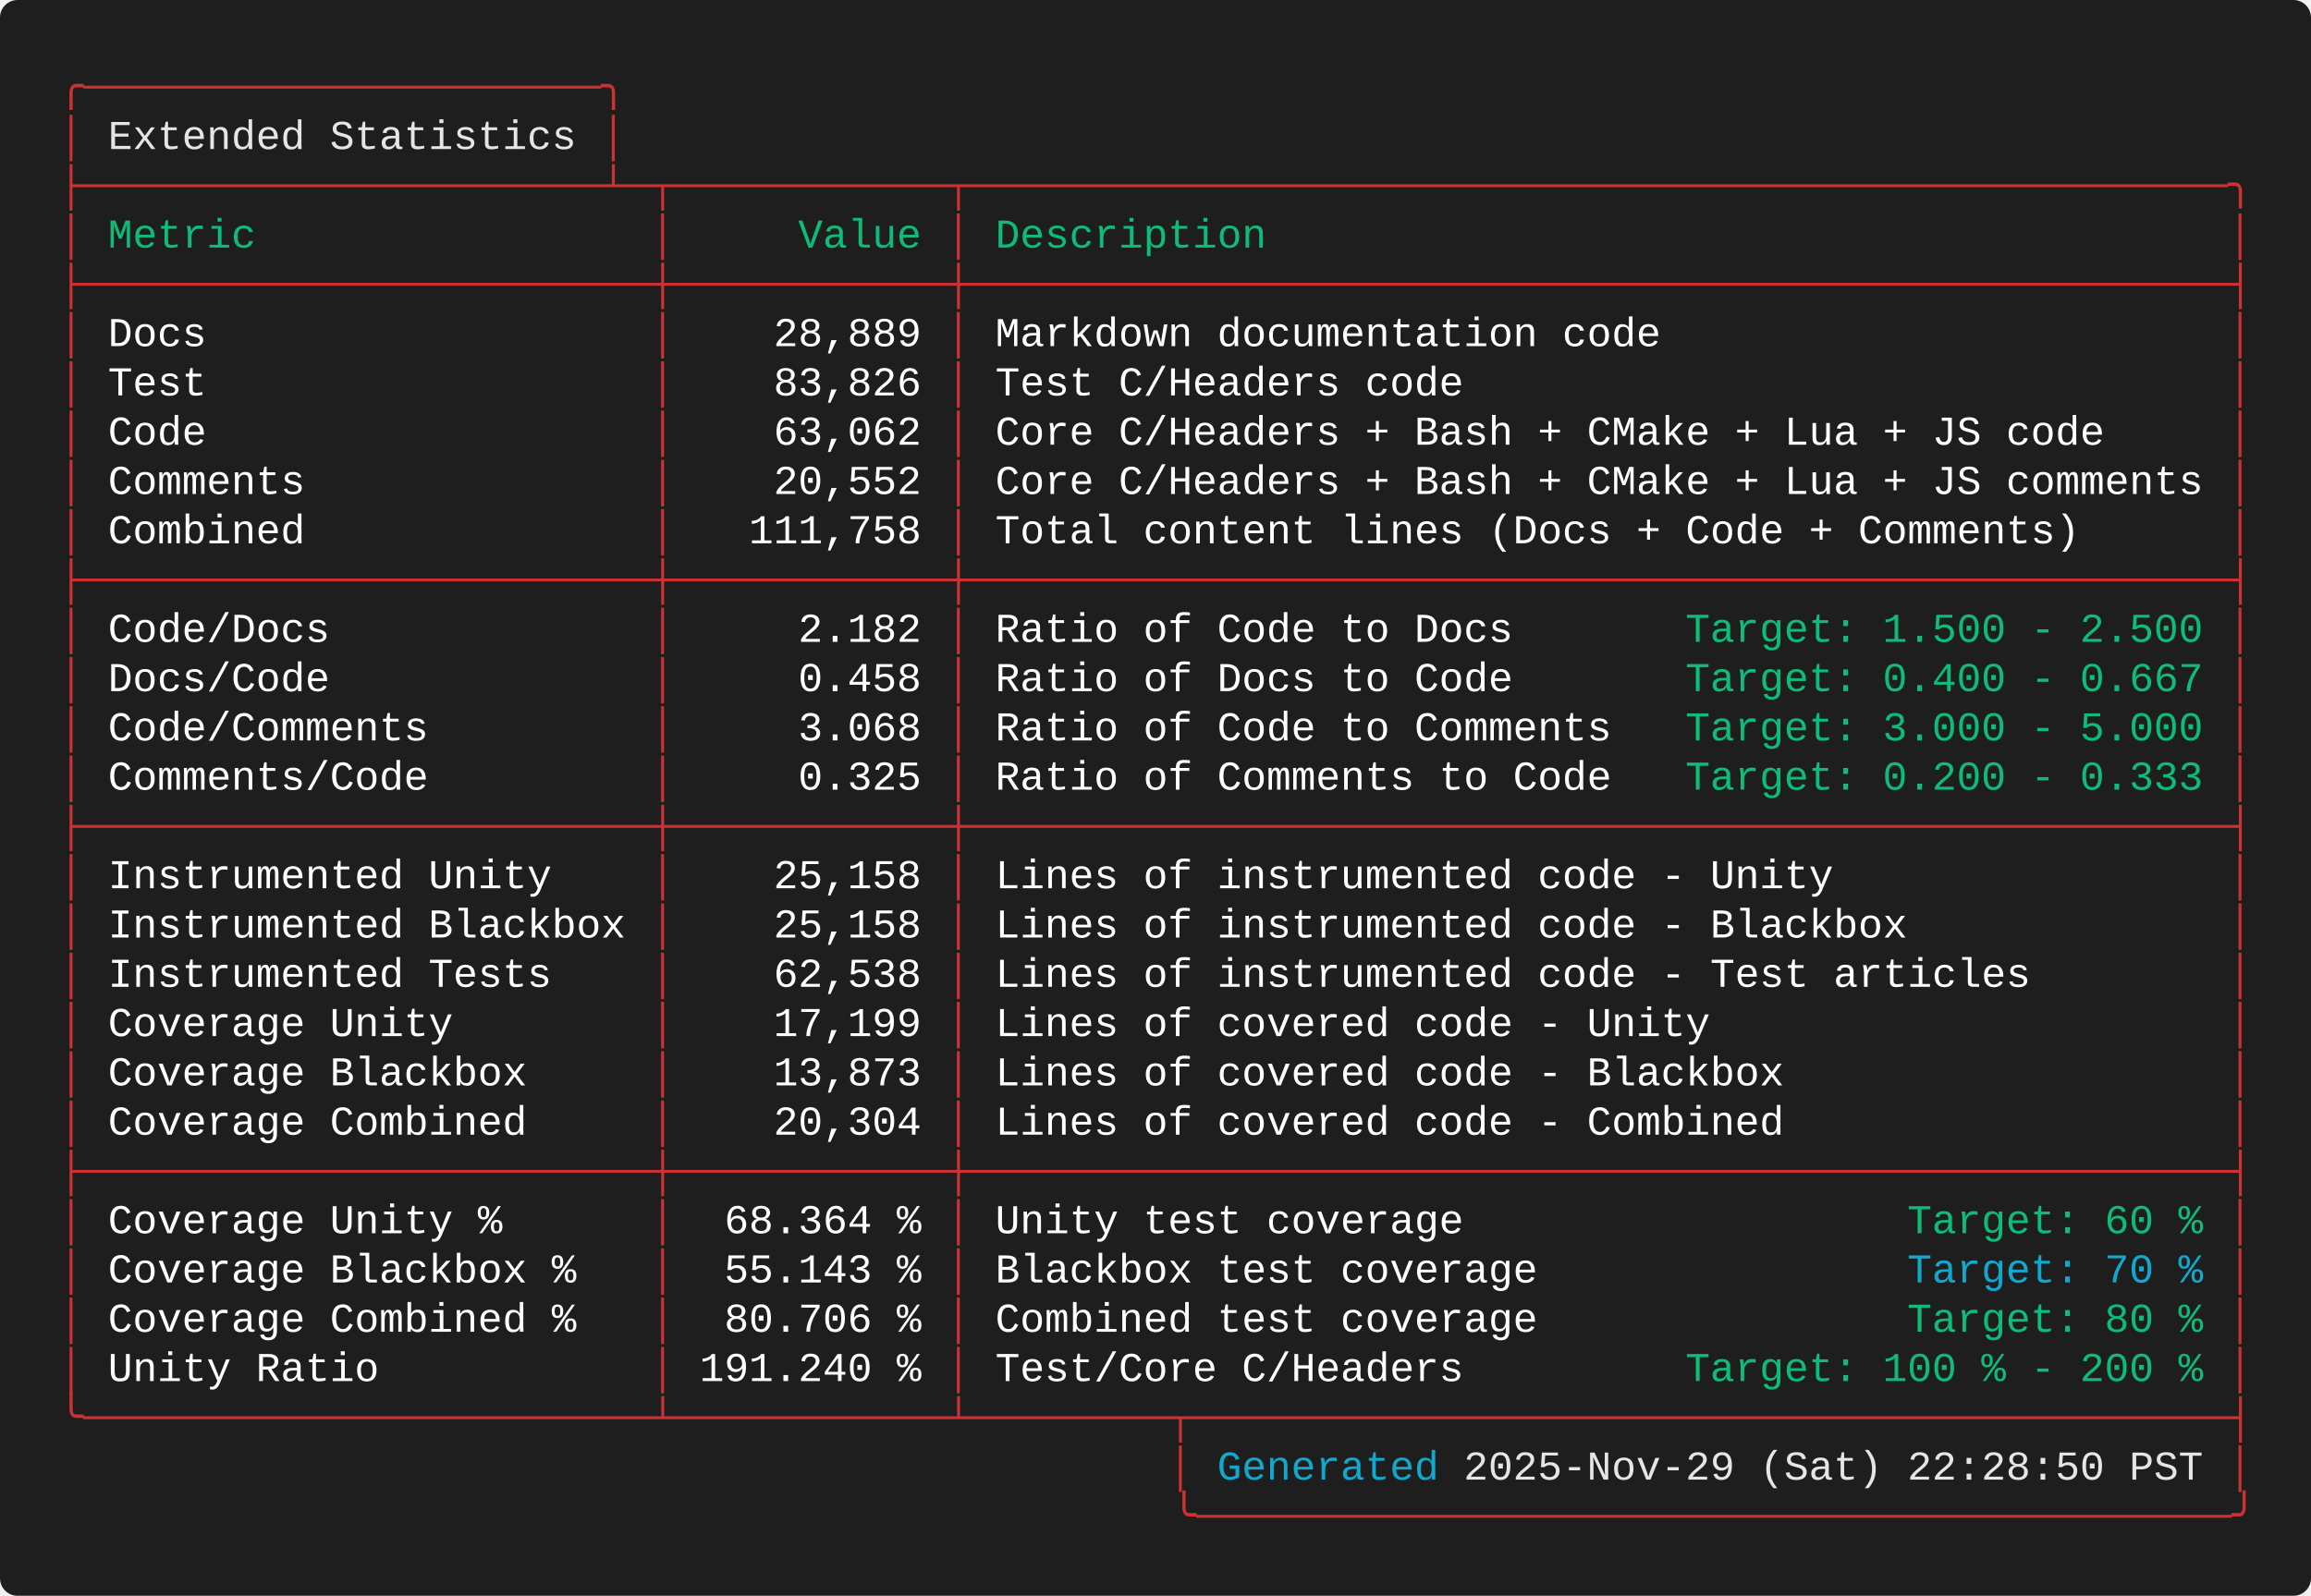
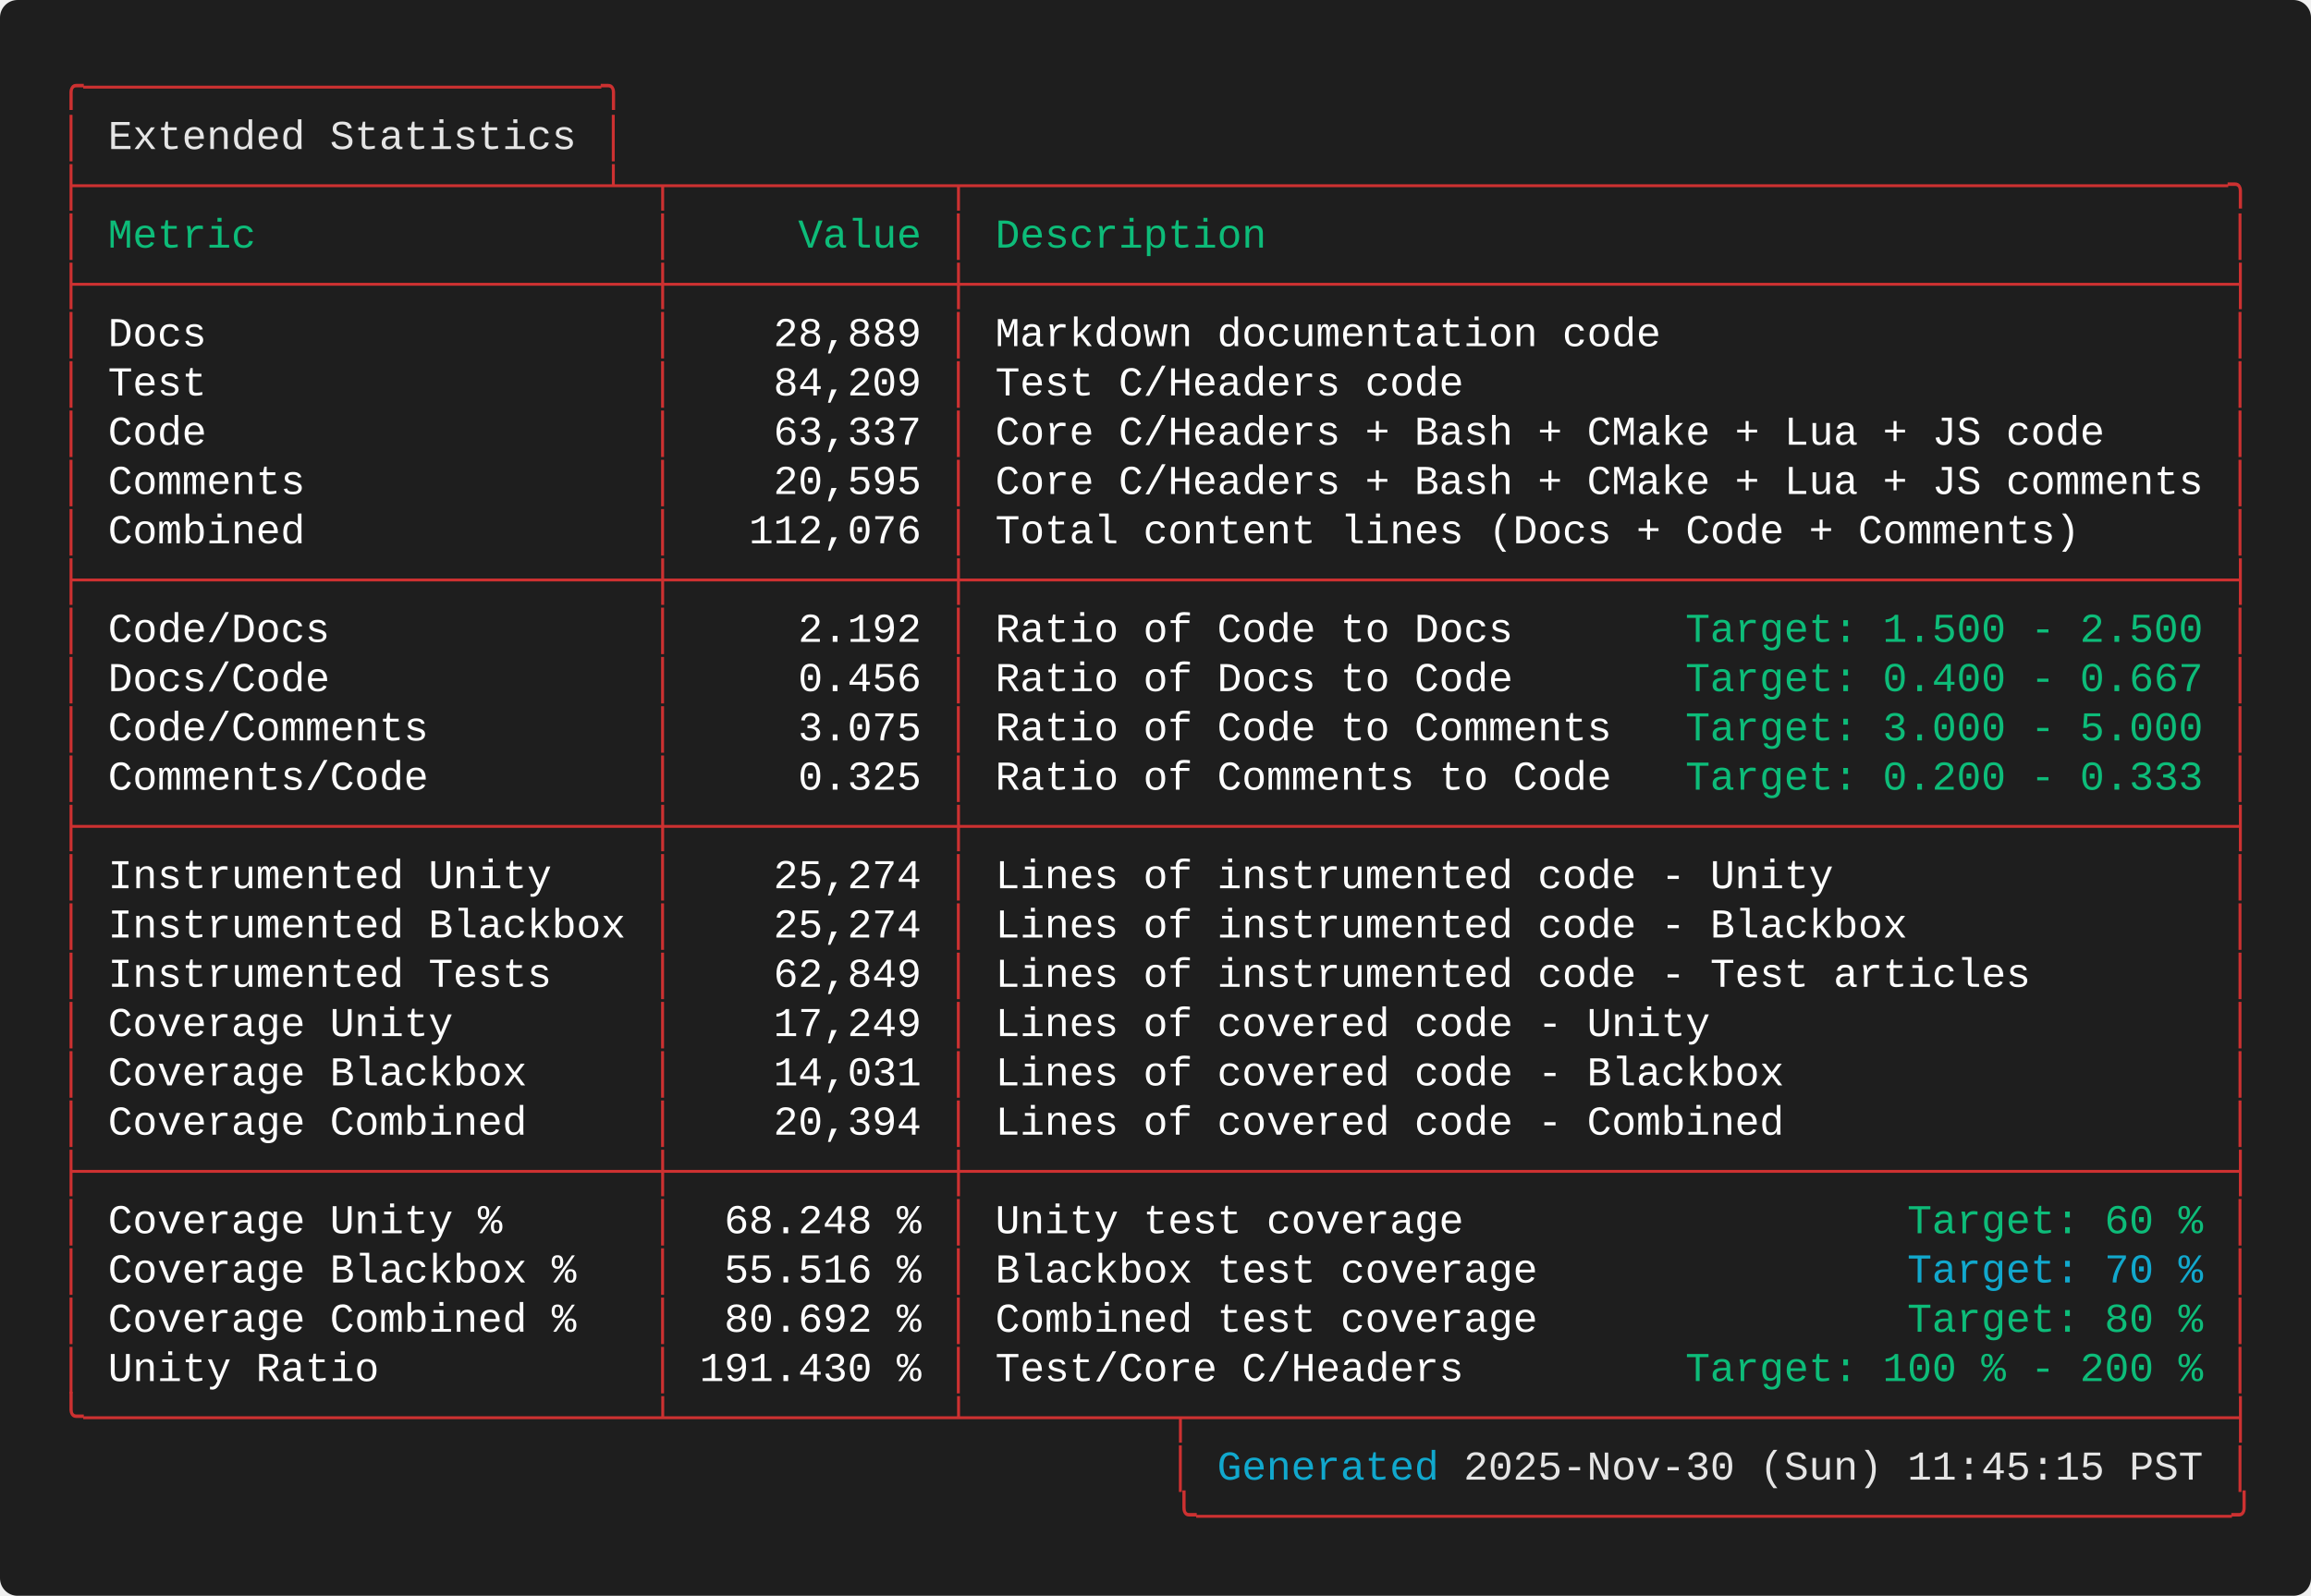
<svg xmlns="http://www.w3.org/2000/svg" width="787.60" height="544.00" viewBox="0 0 787.60 544.00">
  <defs>
    <style type="text/css">.terminal-text { font-family: 'Consolas', 'Consolas', 'Monaco', 'Courier New', monospace; }</style>
  </defs>
  <rect width="100%" height="100%" fill="#1e1e1e" rx="6" />
  <text x="20.00" y="34.00" font-size="14" class="terminal-text" xml:space="preserve" textLength="193.20" lengthAdjust="spacingAndGlyphs" fill="#cd3131">╭─────────────────────╮</text>
  <text x="20.00" y="50.80" font-size="14" class="terminal-text" xml:space="preserve" textLength="16.80" lengthAdjust="spacingAndGlyphs" fill="#cd3131">│ </text>
  <text x="36.80" y="50.80" font-size="14" class="terminal-text" xml:space="preserve" textLength="159.60" lengthAdjust="spacingAndGlyphs" fill="#e5e5e5">Extended Statistics</text>
  <text x="196.40" y="50.80" font-size="14" class="terminal-text" xml:space="preserve" textLength="8.40" lengthAdjust="spacingAndGlyphs" fill="#ffffff"> </text>
  <text x="204.80" y="50.80" font-size="14" class="terminal-text" xml:space="preserve" textLength="8.40" lengthAdjust="spacingAndGlyphs" fill="#cd3131">│</text>
  <text x="20.00" y="67.60" font-size="14" class="terminal-text" xml:space="preserve" textLength="747.60" lengthAdjust="spacingAndGlyphs" fill="#cd3131">├─────────────────────┴─┬───────────┬───────────────────────────────────────────────────╮</text>
  <text x="20.00" y="84.40" font-size="14" class="terminal-text" xml:space="preserve" textLength="8.40" lengthAdjust="spacingAndGlyphs" fill="#cd3131">│</text>
  <text x="28.40" y="84.40" font-size="14" class="terminal-text" xml:space="preserve" textLength="193.20" lengthAdjust="spacingAndGlyphs" fill="#0dbc79"> Metric                </text>
  <text x="221.60" y="84.40" font-size="14" class="terminal-text" xml:space="preserve" textLength="8.40" lengthAdjust="spacingAndGlyphs" fill="#cd3131">│</text>
  <text x="230.00" y="84.40" font-size="14" class="terminal-text" xml:space="preserve" textLength="92.40" lengthAdjust="spacingAndGlyphs" fill="#0dbc79">     Value </text>
  <text x="322.40" y="84.40" font-size="14" class="terminal-text" xml:space="preserve" textLength="8.40" lengthAdjust="spacingAndGlyphs" fill="#cd3131">│</text>
  <text x="330.80" y="84.40" font-size="14" class="terminal-text" xml:space="preserve" textLength="428.40" lengthAdjust="spacingAndGlyphs" fill="#0dbc79"> Description                                       </text>
  <text x="759.20" y="84.40" font-size="14" class="terminal-text" xml:space="preserve" textLength="8.40" lengthAdjust="spacingAndGlyphs" fill="#cd3131">│</text>
  <text x="20.00" y="101.20" font-size="14" class="terminal-text" xml:space="preserve" textLength="747.60" lengthAdjust="spacingAndGlyphs" fill="#cd3131">├───────────────────────┼───────────┼───────────────────────────────────────────────────┤</text>
  <text x="20.00" y="118.00" font-size="14" class="terminal-text" xml:space="preserve" textLength="8.40" lengthAdjust="spacingAndGlyphs" fill="#cd3131">│</text>
  <text x="28.40" y="118.00" font-size="14" class="terminal-text" xml:space="preserve" textLength="193.20" lengthAdjust="spacingAndGlyphs" fill="#ffffff"> Docs                  </text>
  <text x="221.60" y="118.00" font-size="14" class="terminal-text" xml:space="preserve" textLength="8.40" lengthAdjust="spacingAndGlyphs" fill="#cd3131">│</text>
  <text x="230.00" y="118.00" font-size="14" class="terminal-text" xml:space="preserve" textLength="92.40" lengthAdjust="spacingAndGlyphs" fill="#ffffff">    28,889 </text>
  <text x="322.40" y="118.00" font-size="14" class="terminal-text" xml:space="preserve" textLength="8.40" lengthAdjust="spacingAndGlyphs" fill="#cd3131">│</text>
  <text x="330.80" y="118.00" font-size="14" class="terminal-text" xml:space="preserve" textLength="428.40" lengthAdjust="spacingAndGlyphs" fill="#ffffff"> Markdown documentation code                       </text>
  <text x="759.20" y="118.00" font-size="14" class="terminal-text" xml:space="preserve" textLength="8.40" lengthAdjust="spacingAndGlyphs" fill="#cd3131">│</text>
  <text x="20.00" y="134.80" font-size="14" class="terminal-text" xml:space="preserve" textLength="8.40" lengthAdjust="spacingAndGlyphs" fill="#cd3131">│</text>
  <text x="28.40" y="134.80" font-size="14" class="terminal-text" xml:space="preserve" textLength="193.20" lengthAdjust="spacingAndGlyphs" fill="#ffffff"> Test                  </text>
  <text x="221.60" y="134.80" font-size="14" class="terminal-text" xml:space="preserve" textLength="8.40" lengthAdjust="spacingAndGlyphs" fill="#cd3131">│</text>
-   <text x="230.00" y="134.80" font-size="14" class="terminal-text" xml:space="preserve" textLength="92.40" lengthAdjust="spacingAndGlyphs" fill="#ffffff">    83,826 </text>
+   <text x="230.00" y="134.80" font-size="14" class="terminal-text" xml:space="preserve" textLength="92.40" lengthAdjust="spacingAndGlyphs" fill="#ffffff">    84,209 </text>
  <text x="322.40" y="134.80" font-size="14" class="terminal-text" xml:space="preserve" textLength="8.40" lengthAdjust="spacingAndGlyphs" fill="#cd3131">│</text>
  <text x="330.80" y="134.80" font-size="14" class="terminal-text" xml:space="preserve" textLength="428.40" lengthAdjust="spacingAndGlyphs" fill="#ffffff"> Test C/Headers code                               </text>
  <text x="759.20" y="134.80" font-size="14" class="terminal-text" xml:space="preserve" textLength="8.40" lengthAdjust="spacingAndGlyphs" fill="#cd3131">│</text>
  <text x="20.00" y="151.60" font-size="14" class="terminal-text" xml:space="preserve" textLength="8.40" lengthAdjust="spacingAndGlyphs" fill="#cd3131">│</text>
  <text x="28.40" y="151.60" font-size="14" class="terminal-text" xml:space="preserve" textLength="193.20" lengthAdjust="spacingAndGlyphs" fill="#ffffff"> Code                  </text>
  <text x="221.60" y="151.60" font-size="14" class="terminal-text" xml:space="preserve" textLength="8.40" lengthAdjust="spacingAndGlyphs" fill="#cd3131">│</text>
-   <text x="230.00" y="151.60" font-size="14" class="terminal-text" xml:space="preserve" textLength="92.40" lengthAdjust="spacingAndGlyphs" fill="#ffffff">    63,062 </text>
+   <text x="230.00" y="151.60" font-size="14" class="terminal-text" xml:space="preserve" textLength="92.40" lengthAdjust="spacingAndGlyphs" fill="#ffffff">    63,337 </text>
  <text x="322.40" y="151.60" font-size="14" class="terminal-text" xml:space="preserve" textLength="8.40" lengthAdjust="spacingAndGlyphs" fill="#cd3131">│</text>
  <text x="330.80" y="151.60" font-size="14" class="terminal-text" xml:space="preserve" textLength="428.40" lengthAdjust="spacingAndGlyphs" fill="#ffffff"> Core C/Headers + Bash + CMake + Lua + JS code     </text>
  <text x="759.20" y="151.60" font-size="14" class="terminal-text" xml:space="preserve" textLength="8.40" lengthAdjust="spacingAndGlyphs" fill="#cd3131">│</text>
  <text x="20.00" y="168.40" font-size="14" class="terminal-text" xml:space="preserve" textLength="8.40" lengthAdjust="spacingAndGlyphs" fill="#cd3131">│</text>
  <text x="28.40" y="168.40" font-size="14" class="terminal-text" xml:space="preserve" textLength="193.20" lengthAdjust="spacingAndGlyphs" fill="#ffffff"> Comments              </text>
  <text x="221.60" y="168.40" font-size="14" class="terminal-text" xml:space="preserve" textLength="8.40" lengthAdjust="spacingAndGlyphs" fill="#cd3131">│</text>
-   <text x="230.00" y="168.40" font-size="14" class="terminal-text" xml:space="preserve" textLength="92.40" lengthAdjust="spacingAndGlyphs" fill="#ffffff">    20,552 </text>
+   <text x="230.00" y="168.40" font-size="14" class="terminal-text" xml:space="preserve" textLength="92.40" lengthAdjust="spacingAndGlyphs" fill="#ffffff">    20,595 </text>
  <text x="322.40" y="168.40" font-size="14" class="terminal-text" xml:space="preserve" textLength="8.40" lengthAdjust="spacingAndGlyphs" fill="#cd3131">│</text>
  <text x="330.80" y="168.40" font-size="14" class="terminal-text" xml:space="preserve" textLength="428.40" lengthAdjust="spacingAndGlyphs" fill="#ffffff"> Core C/Headers + Bash + CMake + Lua + JS comments </text>
  <text x="759.20" y="168.40" font-size="14" class="terminal-text" xml:space="preserve" textLength="8.40" lengthAdjust="spacingAndGlyphs" fill="#cd3131">│</text>
  <text x="20.00" y="185.20" font-size="14" class="terminal-text" xml:space="preserve" textLength="8.40" lengthAdjust="spacingAndGlyphs" fill="#cd3131">│</text>
  <text x="28.40" y="185.20" font-size="14" class="terminal-text" xml:space="preserve" textLength="193.20" lengthAdjust="spacingAndGlyphs" fill="#ffffff"> Combined              </text>
  <text x="221.60" y="185.20" font-size="14" class="terminal-text" xml:space="preserve" textLength="8.40" lengthAdjust="spacingAndGlyphs" fill="#cd3131">│</text>
-   <text x="230.00" y="185.20" font-size="14" class="terminal-text" xml:space="preserve" textLength="92.40" lengthAdjust="spacingAndGlyphs" fill="#ffffff">   111,758 </text>
+   <text x="230.00" y="185.20" font-size="14" class="terminal-text" xml:space="preserve" textLength="92.40" lengthAdjust="spacingAndGlyphs" fill="#ffffff">   112,076 </text>
  <text x="322.40" y="185.20" font-size="14" class="terminal-text" xml:space="preserve" textLength="8.40" lengthAdjust="spacingAndGlyphs" fill="#cd3131">│</text>
  <text x="330.80" y="185.20" font-size="14" class="terminal-text" xml:space="preserve" textLength="428.40" lengthAdjust="spacingAndGlyphs" fill="#ffffff"> Total content lines (Docs + Code + Comments)      </text>
  <text x="759.20" y="185.20" font-size="14" class="terminal-text" xml:space="preserve" textLength="8.40" lengthAdjust="spacingAndGlyphs" fill="#cd3131">│</text>
  <text x="20.00" y="202.00" font-size="14" class="terminal-text" xml:space="preserve" textLength="747.60" lengthAdjust="spacingAndGlyphs" fill="#cd3131">├───────────────────────┼───────────┼───────────────────────────────────────────────────┤</text>
  <text x="20.00" y="218.80" font-size="14" class="terminal-text" xml:space="preserve" textLength="8.40" lengthAdjust="spacingAndGlyphs" fill="#cd3131">│</text>
  <text x="28.40" y="218.80" font-size="14" class="terminal-text" xml:space="preserve" textLength="193.20" lengthAdjust="spacingAndGlyphs" fill="#ffffff"> Code/Docs             </text>
  <text x="221.60" y="218.80" font-size="14" class="terminal-text" xml:space="preserve" textLength="8.40" lengthAdjust="spacingAndGlyphs" fill="#cd3131">│</text>
-   <text x="230.00" y="218.80" font-size="14" class="terminal-text" xml:space="preserve" textLength="92.40" lengthAdjust="spacingAndGlyphs" fill="#ffffff">     2.182 </text>
+   <text x="230.00" y="218.80" font-size="14" class="terminal-text" xml:space="preserve" textLength="92.40" lengthAdjust="spacingAndGlyphs" fill="#ffffff">     2.192 </text>
  <text x="322.40" y="218.80" font-size="14" class="terminal-text" xml:space="preserve" textLength="8.40" lengthAdjust="spacingAndGlyphs" fill="#cd3131">│</text>
  <text x="330.80" y="218.80" font-size="14" class="terminal-text" xml:space="preserve" textLength="243.60" lengthAdjust="spacingAndGlyphs" fill="#ffffff"> Ratio of Code to Docs       </text>
  <text x="574.40" y="218.80" font-size="14" class="terminal-text" xml:space="preserve" textLength="176.40" lengthAdjust="spacingAndGlyphs" fill="#0dbc79">Target: 1.500 - 2.500</text>
  <text x="750.80" y="218.80" font-size="14" class="terminal-text" xml:space="preserve" textLength="8.40" lengthAdjust="spacingAndGlyphs" fill="#ffffff"> </text>
  <text x="759.20" y="218.80" font-size="14" class="terminal-text" xml:space="preserve" textLength="8.40" lengthAdjust="spacingAndGlyphs" fill="#cd3131">│</text>
  <text x="20.00" y="235.60" font-size="14" class="terminal-text" xml:space="preserve" textLength="8.40" lengthAdjust="spacingAndGlyphs" fill="#cd3131">│</text>
  <text x="28.40" y="235.60" font-size="14" class="terminal-text" xml:space="preserve" textLength="193.20" lengthAdjust="spacingAndGlyphs" fill="#ffffff"> Docs/Code             </text>
  <text x="221.60" y="235.60" font-size="14" class="terminal-text" xml:space="preserve" textLength="8.40" lengthAdjust="spacingAndGlyphs" fill="#cd3131">│</text>
-   <text x="230.00" y="235.60" font-size="14" class="terminal-text" xml:space="preserve" textLength="92.40" lengthAdjust="spacingAndGlyphs" fill="#ffffff">     0.458 </text>
+   <text x="230.00" y="235.60" font-size="14" class="terminal-text" xml:space="preserve" textLength="92.40" lengthAdjust="spacingAndGlyphs" fill="#ffffff">     0.456 </text>
  <text x="322.40" y="235.60" font-size="14" class="terminal-text" xml:space="preserve" textLength="8.40" lengthAdjust="spacingAndGlyphs" fill="#cd3131">│</text>
  <text x="330.80" y="235.60" font-size="14" class="terminal-text" xml:space="preserve" textLength="243.60" lengthAdjust="spacingAndGlyphs" fill="#ffffff"> Ratio of Docs to Code       </text>
  <text x="574.40" y="235.60" font-size="14" class="terminal-text" xml:space="preserve" textLength="176.40" lengthAdjust="spacingAndGlyphs" fill="#0dbc79">Target: 0.400 - 0.667</text>
  <text x="750.80" y="235.60" font-size="14" class="terminal-text" xml:space="preserve" textLength="8.40" lengthAdjust="spacingAndGlyphs" fill="#ffffff"> </text>
  <text x="759.20" y="235.60" font-size="14" class="terminal-text" xml:space="preserve" textLength="8.40" lengthAdjust="spacingAndGlyphs" fill="#cd3131">│</text>
  <text x="20.00" y="252.40" font-size="14" class="terminal-text" xml:space="preserve" textLength="8.40" lengthAdjust="spacingAndGlyphs" fill="#cd3131">│</text>
  <text x="28.40" y="252.40" font-size="14" class="terminal-text" xml:space="preserve" textLength="193.20" lengthAdjust="spacingAndGlyphs" fill="#ffffff"> Code/Comments         </text>
  <text x="221.60" y="252.40" font-size="14" class="terminal-text" xml:space="preserve" textLength="8.40" lengthAdjust="spacingAndGlyphs" fill="#cd3131">│</text>
-   <text x="230.00" y="252.40" font-size="14" class="terminal-text" xml:space="preserve" textLength="92.40" lengthAdjust="spacingAndGlyphs" fill="#ffffff">     3.068 </text>
+   <text x="230.00" y="252.40" font-size="14" class="terminal-text" xml:space="preserve" textLength="92.40" lengthAdjust="spacingAndGlyphs" fill="#ffffff">     3.075 </text>
  <text x="322.40" y="252.40" font-size="14" class="terminal-text" xml:space="preserve" textLength="8.40" lengthAdjust="spacingAndGlyphs" fill="#cd3131">│</text>
  <text x="330.80" y="252.40" font-size="14" class="terminal-text" xml:space="preserve" textLength="243.60" lengthAdjust="spacingAndGlyphs" fill="#ffffff"> Ratio of Code to Comments   </text>
  <text x="574.40" y="252.40" font-size="14" class="terminal-text" xml:space="preserve" textLength="176.40" lengthAdjust="spacingAndGlyphs" fill="#0dbc79">Target: 3.000 - 5.000</text>
  <text x="750.80" y="252.40" font-size="14" class="terminal-text" xml:space="preserve" textLength="8.40" lengthAdjust="spacingAndGlyphs" fill="#ffffff"> </text>
  <text x="759.20" y="252.40" font-size="14" class="terminal-text" xml:space="preserve" textLength="8.40" lengthAdjust="spacingAndGlyphs" fill="#cd3131">│</text>
  <text x="20.00" y="269.20" font-size="14" class="terminal-text" xml:space="preserve" textLength="8.40" lengthAdjust="spacingAndGlyphs" fill="#cd3131">│</text>
  <text x="28.40" y="269.20" font-size="14" class="terminal-text" xml:space="preserve" textLength="193.20" lengthAdjust="spacingAndGlyphs" fill="#ffffff"> Comments/Code         </text>
  <text x="221.60" y="269.20" font-size="14" class="terminal-text" xml:space="preserve" textLength="8.40" lengthAdjust="spacingAndGlyphs" fill="#cd3131">│</text>
  <text x="230.00" y="269.20" font-size="14" class="terminal-text" xml:space="preserve" textLength="92.40" lengthAdjust="spacingAndGlyphs" fill="#ffffff">     0.325 </text>
  <text x="322.40" y="269.20" font-size="14" class="terminal-text" xml:space="preserve" textLength="8.40" lengthAdjust="spacingAndGlyphs" fill="#cd3131">│</text>
  <text x="330.80" y="269.20" font-size="14" class="terminal-text" xml:space="preserve" textLength="243.60" lengthAdjust="spacingAndGlyphs" fill="#ffffff"> Ratio of Comments to Code   </text>
  <text x="574.40" y="269.20" font-size="14" class="terminal-text" xml:space="preserve" textLength="176.40" lengthAdjust="spacingAndGlyphs" fill="#0dbc79">Target: 0.200 - 0.333</text>
  <text x="750.80" y="269.20" font-size="14" class="terminal-text" xml:space="preserve" textLength="8.40" lengthAdjust="spacingAndGlyphs" fill="#ffffff"> </text>
  <text x="759.20" y="269.20" font-size="14" class="terminal-text" xml:space="preserve" textLength="8.40" lengthAdjust="spacingAndGlyphs" fill="#cd3131">│</text>
  <text x="20.00" y="286.00" font-size="14" class="terminal-text" xml:space="preserve" textLength="747.60" lengthAdjust="spacingAndGlyphs" fill="#cd3131">├───────────────────────┼───────────┼───────────────────────────────────────────────────┤</text>
  <text x="20.00" y="302.80" font-size="14" class="terminal-text" xml:space="preserve" textLength="8.40" lengthAdjust="spacingAndGlyphs" fill="#cd3131">│</text>
  <text x="28.40" y="302.80" font-size="14" class="terminal-text" xml:space="preserve" textLength="193.20" lengthAdjust="spacingAndGlyphs" fill="#ffffff"> Instrumented Unity    </text>
  <text x="221.60" y="302.80" font-size="14" class="terminal-text" xml:space="preserve" textLength="8.40" lengthAdjust="spacingAndGlyphs" fill="#cd3131">│</text>
-   <text x="230.00" y="302.80" font-size="14" class="terminal-text" xml:space="preserve" textLength="92.40" lengthAdjust="spacingAndGlyphs" fill="#ffffff">    25,158 </text>
+   <text x="230.00" y="302.80" font-size="14" class="terminal-text" xml:space="preserve" textLength="92.40" lengthAdjust="spacingAndGlyphs" fill="#ffffff">    25,274 </text>
  <text x="322.40" y="302.80" font-size="14" class="terminal-text" xml:space="preserve" textLength="8.40" lengthAdjust="spacingAndGlyphs" fill="#cd3131">│</text>
  <text x="330.80" y="302.80" font-size="14" class="terminal-text" xml:space="preserve" textLength="428.40" lengthAdjust="spacingAndGlyphs" fill="#ffffff"> Lines of instrumented code - Unity                </text>
  <text x="759.20" y="302.80" font-size="14" class="terminal-text" xml:space="preserve" textLength="8.40" lengthAdjust="spacingAndGlyphs" fill="#cd3131">│</text>
  <text x="20.00" y="319.60" font-size="14" class="terminal-text" xml:space="preserve" textLength="8.40" lengthAdjust="spacingAndGlyphs" fill="#cd3131">│</text>
  <text x="28.40" y="319.60" font-size="14" class="terminal-text" xml:space="preserve" textLength="193.20" lengthAdjust="spacingAndGlyphs" fill="#ffffff"> Instrumented Blackbox </text>
  <text x="221.60" y="319.60" font-size="14" class="terminal-text" xml:space="preserve" textLength="8.40" lengthAdjust="spacingAndGlyphs" fill="#cd3131">│</text>
-   <text x="230.00" y="319.60" font-size="14" class="terminal-text" xml:space="preserve" textLength="92.40" lengthAdjust="spacingAndGlyphs" fill="#ffffff">    25,158 </text>
+   <text x="230.00" y="319.60" font-size="14" class="terminal-text" xml:space="preserve" textLength="92.40" lengthAdjust="spacingAndGlyphs" fill="#ffffff">    25,274 </text>
  <text x="322.40" y="319.60" font-size="14" class="terminal-text" xml:space="preserve" textLength="8.40" lengthAdjust="spacingAndGlyphs" fill="#cd3131">│</text>
  <text x="330.80" y="319.60" font-size="14" class="terminal-text" xml:space="preserve" textLength="428.40" lengthAdjust="spacingAndGlyphs" fill="#ffffff"> Lines of instrumented code - Blackbox             </text>
  <text x="759.20" y="319.60" font-size="14" class="terminal-text" xml:space="preserve" textLength="8.40" lengthAdjust="spacingAndGlyphs" fill="#cd3131">│</text>
  <text x="20.00" y="336.40" font-size="14" class="terminal-text" xml:space="preserve" textLength="8.40" lengthAdjust="spacingAndGlyphs" fill="#cd3131">│</text>
  <text x="28.40" y="336.40" font-size="14" class="terminal-text" xml:space="preserve" textLength="193.20" lengthAdjust="spacingAndGlyphs" fill="#ffffff"> Instrumented Tests    </text>
  <text x="221.60" y="336.40" font-size="14" class="terminal-text" xml:space="preserve" textLength="8.40" lengthAdjust="spacingAndGlyphs" fill="#cd3131">│</text>
-   <text x="230.00" y="336.40" font-size="14" class="terminal-text" xml:space="preserve" textLength="92.40" lengthAdjust="spacingAndGlyphs" fill="#ffffff">    62,538 </text>
+   <text x="230.00" y="336.40" font-size="14" class="terminal-text" xml:space="preserve" textLength="92.40" lengthAdjust="spacingAndGlyphs" fill="#ffffff">    62,849 </text>
  <text x="322.40" y="336.40" font-size="14" class="terminal-text" xml:space="preserve" textLength="8.40" lengthAdjust="spacingAndGlyphs" fill="#cd3131">│</text>
  <text x="330.80" y="336.40" font-size="14" class="terminal-text" xml:space="preserve" textLength="428.40" lengthAdjust="spacingAndGlyphs" fill="#ffffff"> Lines of instrumented code - Test articles        </text>
  <text x="759.20" y="336.40" font-size="14" class="terminal-text" xml:space="preserve" textLength="8.40" lengthAdjust="spacingAndGlyphs" fill="#cd3131">│</text>
  <text x="20.00" y="353.20" font-size="14" class="terminal-text" xml:space="preserve" textLength="8.40" lengthAdjust="spacingAndGlyphs" fill="#cd3131">│</text>
  <text x="28.40" y="353.20" font-size="14" class="terminal-text" xml:space="preserve" textLength="193.20" lengthAdjust="spacingAndGlyphs" fill="#ffffff"> Coverage Unity        </text>
  <text x="221.60" y="353.20" font-size="14" class="terminal-text" xml:space="preserve" textLength="8.40" lengthAdjust="spacingAndGlyphs" fill="#cd3131">│</text>
-   <text x="230.00" y="353.20" font-size="14" class="terminal-text" xml:space="preserve" textLength="92.40" lengthAdjust="spacingAndGlyphs" fill="#ffffff">    17,199 </text>
+   <text x="230.00" y="353.20" font-size="14" class="terminal-text" xml:space="preserve" textLength="92.40" lengthAdjust="spacingAndGlyphs" fill="#ffffff">    17,249 </text>
  <text x="322.40" y="353.20" font-size="14" class="terminal-text" xml:space="preserve" textLength="8.40" lengthAdjust="spacingAndGlyphs" fill="#cd3131">│</text>
  <text x="330.80" y="353.20" font-size="14" class="terminal-text" xml:space="preserve" textLength="428.40" lengthAdjust="spacingAndGlyphs" fill="#ffffff"> Lines of covered code - Unity                     </text>
  <text x="759.20" y="353.20" font-size="14" class="terminal-text" xml:space="preserve" textLength="8.40" lengthAdjust="spacingAndGlyphs" fill="#cd3131">│</text>
  <text x="20.00" y="370.00" font-size="14" class="terminal-text" xml:space="preserve" textLength="8.40" lengthAdjust="spacingAndGlyphs" fill="#cd3131">│</text>
  <text x="28.40" y="370.00" font-size="14" class="terminal-text" xml:space="preserve" textLength="193.20" lengthAdjust="spacingAndGlyphs" fill="#ffffff"> Coverage Blackbox     </text>
  <text x="221.60" y="370.00" font-size="14" class="terminal-text" xml:space="preserve" textLength="8.40" lengthAdjust="spacingAndGlyphs" fill="#cd3131">│</text>
-   <text x="230.00" y="370.00" font-size="14" class="terminal-text" xml:space="preserve" textLength="92.40" lengthAdjust="spacingAndGlyphs" fill="#ffffff">    13,873 </text>
+   <text x="230.00" y="370.00" font-size="14" class="terminal-text" xml:space="preserve" textLength="92.40" lengthAdjust="spacingAndGlyphs" fill="#ffffff">    14,031 </text>
  <text x="322.40" y="370.00" font-size="14" class="terminal-text" xml:space="preserve" textLength="8.40" lengthAdjust="spacingAndGlyphs" fill="#cd3131">│</text>
  <text x="330.80" y="370.00" font-size="14" class="terminal-text" xml:space="preserve" textLength="428.40" lengthAdjust="spacingAndGlyphs" fill="#ffffff"> Lines of covered code - Blackbox                  </text>
  <text x="759.20" y="370.00" font-size="14" class="terminal-text" xml:space="preserve" textLength="8.40" lengthAdjust="spacingAndGlyphs" fill="#cd3131">│</text>
  <text x="20.00" y="386.80" font-size="14" class="terminal-text" xml:space="preserve" textLength="8.40" lengthAdjust="spacingAndGlyphs" fill="#cd3131">│</text>
  <text x="28.40" y="386.80" font-size="14" class="terminal-text" xml:space="preserve" textLength="193.20" lengthAdjust="spacingAndGlyphs" fill="#ffffff"> Coverage Combined     </text>
  <text x="221.60" y="386.80" font-size="14" class="terminal-text" xml:space="preserve" textLength="8.40" lengthAdjust="spacingAndGlyphs" fill="#cd3131">│</text>
-   <text x="230.00" y="386.80" font-size="14" class="terminal-text" xml:space="preserve" textLength="92.40" lengthAdjust="spacingAndGlyphs" fill="#ffffff">    20,304 </text>
+   <text x="230.00" y="386.80" font-size="14" class="terminal-text" xml:space="preserve" textLength="92.40" lengthAdjust="spacingAndGlyphs" fill="#ffffff">    20,394 </text>
  <text x="322.40" y="386.80" font-size="14" class="terminal-text" xml:space="preserve" textLength="8.40" lengthAdjust="spacingAndGlyphs" fill="#cd3131">│</text>
  <text x="330.80" y="386.80" font-size="14" class="terminal-text" xml:space="preserve" textLength="428.40" lengthAdjust="spacingAndGlyphs" fill="#ffffff"> Lines of covered code - Combined                  </text>
  <text x="759.20" y="386.80" font-size="14" class="terminal-text" xml:space="preserve" textLength="8.40" lengthAdjust="spacingAndGlyphs" fill="#cd3131">│</text>
  <text x="20.00" y="403.60" font-size="14" class="terminal-text" xml:space="preserve" textLength="747.60" lengthAdjust="spacingAndGlyphs" fill="#cd3131">├───────────────────────┼───────────┼───────────────────────────────────────────────────┤</text>
  <text x="20.00" y="420.40" font-size="14" class="terminal-text" xml:space="preserve" textLength="8.40" lengthAdjust="spacingAndGlyphs" fill="#cd3131">│</text>
  <text x="28.40" y="420.40" font-size="14" class="terminal-text" xml:space="preserve" textLength="193.20" lengthAdjust="spacingAndGlyphs" fill="#ffffff"> Coverage Unity %      </text>
  <text x="221.60" y="420.40" font-size="14" class="terminal-text" xml:space="preserve" textLength="8.40" lengthAdjust="spacingAndGlyphs" fill="#cd3131">│</text>
-   <text x="230.00" y="420.40" font-size="14" class="terminal-text" xml:space="preserve" textLength="92.40" lengthAdjust="spacingAndGlyphs" fill="#ffffff">  68.364 % </text>
+   <text x="230.00" y="420.40" font-size="14" class="terminal-text" xml:space="preserve" textLength="92.40" lengthAdjust="spacingAndGlyphs" fill="#ffffff">  68.248 % </text>
  <text x="322.40" y="420.40" font-size="14" class="terminal-text" xml:space="preserve" textLength="8.40" lengthAdjust="spacingAndGlyphs" fill="#cd3131">│</text>
  <text x="330.80" y="420.40" font-size="14" class="terminal-text" xml:space="preserve" textLength="319.20" lengthAdjust="spacingAndGlyphs" fill="#ffffff"> Unity test coverage                  </text>
  <text x="650.00" y="420.40" font-size="14" class="terminal-text" xml:space="preserve" textLength="100.80" lengthAdjust="spacingAndGlyphs" fill="#0dbc79">Target: 60 %</text>
  <text x="750.80" y="420.40" font-size="14" class="terminal-text" xml:space="preserve" textLength="8.40" lengthAdjust="spacingAndGlyphs" fill="#ffffff"> </text>
  <text x="759.20" y="420.40" font-size="14" class="terminal-text" xml:space="preserve" textLength="8.40" lengthAdjust="spacingAndGlyphs" fill="#cd3131">│</text>
  <text x="20.00" y="437.20" font-size="14" class="terminal-text" xml:space="preserve" textLength="8.40" lengthAdjust="spacingAndGlyphs" fill="#cd3131">│</text>
  <text x="28.40" y="437.20" font-size="14" class="terminal-text" xml:space="preserve" textLength="193.20" lengthAdjust="spacingAndGlyphs" fill="#ffffff"> Coverage Blackbox %   </text>
  <text x="221.60" y="437.20" font-size="14" class="terminal-text" xml:space="preserve" textLength="8.40" lengthAdjust="spacingAndGlyphs" fill="#cd3131">│</text>
-   <text x="230.00" y="437.20" font-size="14" class="terminal-text" xml:space="preserve" textLength="92.40" lengthAdjust="spacingAndGlyphs" fill="#ffffff">  55.143 % </text>
+   <text x="230.00" y="437.20" font-size="14" class="terminal-text" xml:space="preserve" textLength="92.40" lengthAdjust="spacingAndGlyphs" fill="#ffffff">  55.516 % </text>
  <text x="322.40" y="437.20" font-size="14" class="terminal-text" xml:space="preserve" textLength="8.40" lengthAdjust="spacingAndGlyphs" fill="#cd3131">│</text>
  <text x="330.80" y="437.20" font-size="14" class="terminal-text" xml:space="preserve" textLength="319.20" lengthAdjust="spacingAndGlyphs" fill="#ffffff"> Blackbox test coverage               </text>
  <text x="650.00" y="437.20" font-size="14" class="terminal-text" xml:space="preserve" textLength="100.80" lengthAdjust="spacingAndGlyphs" fill="#11a8cd">Target: 70 %</text>
  <text x="750.80" y="437.20" font-size="14" class="terminal-text" xml:space="preserve" textLength="8.40" lengthAdjust="spacingAndGlyphs" fill="#ffffff"> </text>
  <text x="759.20" y="437.20" font-size="14" class="terminal-text" xml:space="preserve" textLength="8.40" lengthAdjust="spacingAndGlyphs" fill="#cd3131">│</text>
  <text x="20.00" y="454.00" font-size="14" class="terminal-text" xml:space="preserve" textLength="8.40" lengthAdjust="spacingAndGlyphs" fill="#cd3131">│</text>
  <text x="28.40" y="454.00" font-size="14" class="terminal-text" xml:space="preserve" textLength="193.20" lengthAdjust="spacingAndGlyphs" fill="#ffffff"> Coverage Combined %   </text>
  <text x="221.60" y="454.00" font-size="14" class="terminal-text" xml:space="preserve" textLength="8.40" lengthAdjust="spacingAndGlyphs" fill="#cd3131">│</text>
-   <text x="230.00" y="454.00" font-size="14" class="terminal-text" xml:space="preserve" textLength="92.40" lengthAdjust="spacingAndGlyphs" fill="#ffffff">  80.706 % </text>
+   <text x="230.00" y="454.00" font-size="14" class="terminal-text" xml:space="preserve" textLength="92.40" lengthAdjust="spacingAndGlyphs" fill="#ffffff">  80.692 % </text>
  <text x="322.40" y="454.00" font-size="14" class="terminal-text" xml:space="preserve" textLength="8.40" lengthAdjust="spacingAndGlyphs" fill="#cd3131">│</text>
  <text x="330.80" y="454.00" font-size="14" class="terminal-text" xml:space="preserve" textLength="319.20" lengthAdjust="spacingAndGlyphs" fill="#ffffff"> Combined test coverage               </text>
  <text x="650.00" y="454.00" font-size="14" class="terminal-text" xml:space="preserve" textLength="100.80" lengthAdjust="spacingAndGlyphs" fill="#0dbc79">Target: 80 %</text>
  <text x="750.80" y="454.00" font-size="14" class="terminal-text" xml:space="preserve" textLength="8.40" lengthAdjust="spacingAndGlyphs" fill="#ffffff"> </text>
  <text x="759.20" y="454.00" font-size="14" class="terminal-text" xml:space="preserve" textLength="8.40" lengthAdjust="spacingAndGlyphs" fill="#cd3131">│</text>
  <text x="20.00" y="470.80" font-size="14" class="terminal-text" xml:space="preserve" textLength="8.40" lengthAdjust="spacingAndGlyphs" fill="#cd3131">│</text>
  <text x="28.40" y="470.80" font-size="14" class="terminal-text" xml:space="preserve" textLength="193.20" lengthAdjust="spacingAndGlyphs" fill="#ffffff"> Unity Ratio           </text>
  <text x="221.60" y="470.80" font-size="14" class="terminal-text" xml:space="preserve" textLength="8.40" lengthAdjust="spacingAndGlyphs" fill="#cd3131">│</text>
-   <text x="230.00" y="470.80" font-size="14" class="terminal-text" xml:space="preserve" textLength="92.40" lengthAdjust="spacingAndGlyphs" fill="#ffffff"> 191.240 % </text>
+   <text x="230.00" y="470.80" font-size="14" class="terminal-text" xml:space="preserve" textLength="92.40" lengthAdjust="spacingAndGlyphs" fill="#ffffff"> 191.430 % </text>
  <text x="322.40" y="470.80" font-size="14" class="terminal-text" xml:space="preserve" textLength="8.40" lengthAdjust="spacingAndGlyphs" fill="#cd3131">│</text>
  <text x="330.80" y="470.80" font-size="14" class="terminal-text" xml:space="preserve" textLength="243.60" lengthAdjust="spacingAndGlyphs" fill="#ffffff"> Test/Core C/Headers         </text>
  <text x="574.40" y="470.80" font-size="14" class="terminal-text" xml:space="preserve" textLength="176.40" lengthAdjust="spacingAndGlyphs" fill="#0dbc79">Target: 100 % - 200 %</text>
  <text x="750.80" y="470.80" font-size="14" class="terminal-text" xml:space="preserve" textLength="8.40" lengthAdjust="spacingAndGlyphs" fill="#ffffff"> </text>
  <text x="759.20" y="470.80" font-size="14" class="terminal-text" xml:space="preserve" textLength="8.40" lengthAdjust="spacingAndGlyphs" fill="#cd3131">│</text>
  <text x="20.00" y="487.60" font-size="14" class="terminal-text" xml:space="preserve" textLength="747.60" lengthAdjust="spacingAndGlyphs" fill="#cd3131">╰───────────────────────┴───────────┴────────┬──────────────────────────────────────────┤</text>
  <text x="20.00" y="504.40" font-size="14" class="terminal-text" xml:space="preserve" textLength="394.80" lengthAdjust="spacingAndGlyphs" fill="#cd3131">                                             │ </text>
  <text x="414.80" y="504.40" font-size="14" class="terminal-text" xml:space="preserve" textLength="75.60" lengthAdjust="spacingAndGlyphs" fill="#11a8cd">Generated</text>
-   <text x="490.40" y="504.40" font-size="14" class="terminal-text" xml:space="preserve" textLength="260.40" lengthAdjust="spacingAndGlyphs" fill="#e5e5e5"> 2025-Nov-29 (Sat) 22:28:50 PST</text>
+   <text x="490.40" y="504.40" font-size="14" class="terminal-text" xml:space="preserve" textLength="260.40" lengthAdjust="spacingAndGlyphs" fill="#e5e5e5"> 2025-Nov-30 (Sun) 11:45:15 PST</text>
  <text x="750.80" y="504.40" font-size="14" class="terminal-text" xml:space="preserve" textLength="8.40" lengthAdjust="spacingAndGlyphs" fill="#ffffff"> </text>
  <text x="759.20" y="504.40" font-size="14" class="terminal-text" xml:space="preserve" textLength="8.40" lengthAdjust="spacingAndGlyphs" fill="#cd3131">│</text>
  <text x="20.00" y="521.20" font-size="14" class="terminal-text" xml:space="preserve" textLength="747.60" lengthAdjust="spacingAndGlyphs" fill="#cd3131">                                             ╰──────────────────────────────────────────╯</text>
</svg>
